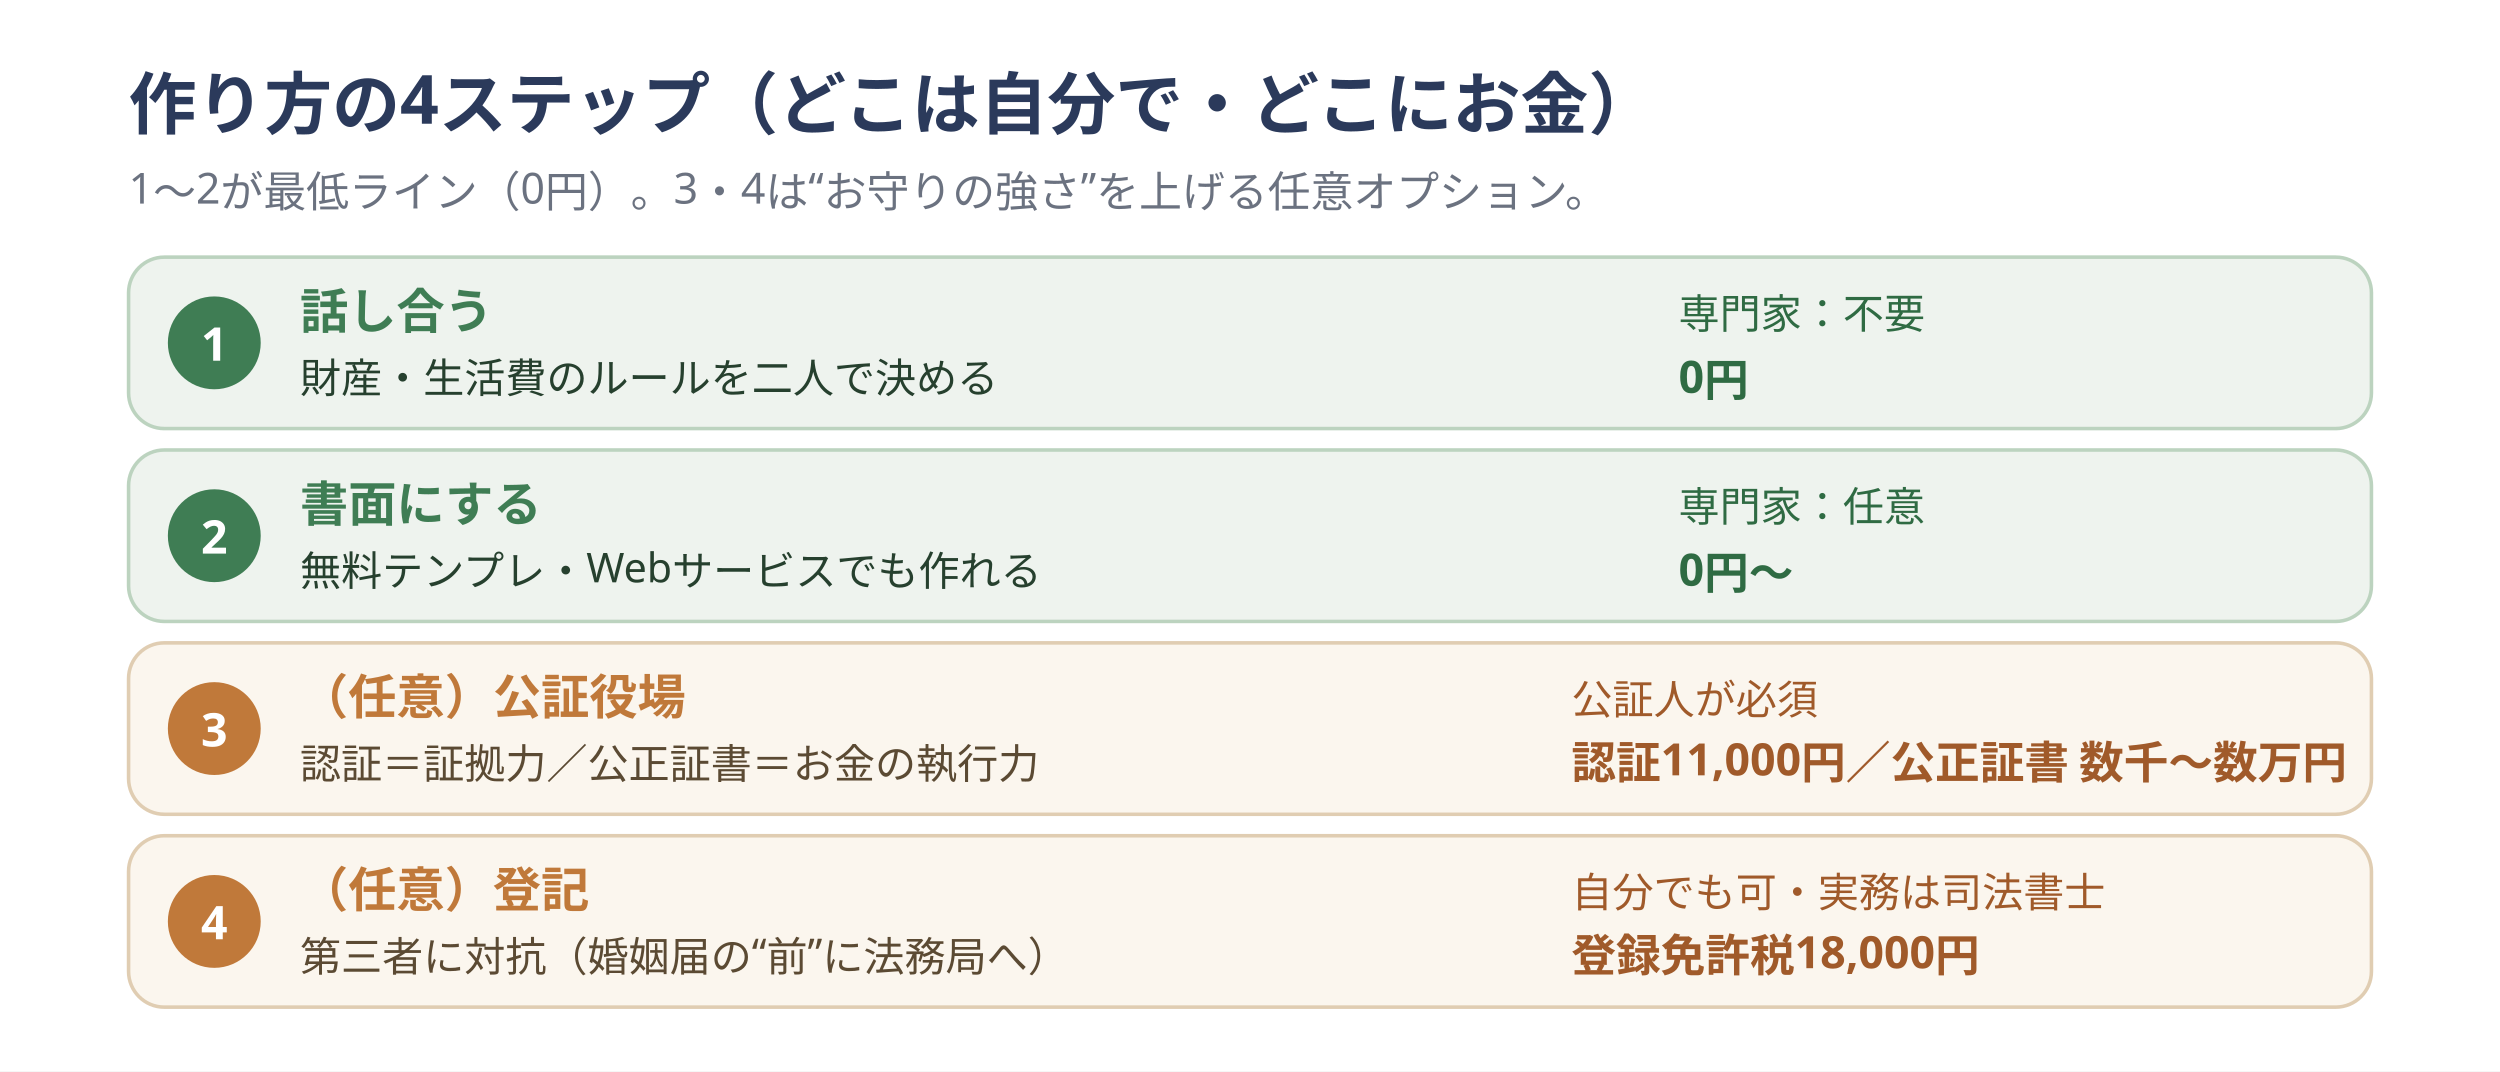
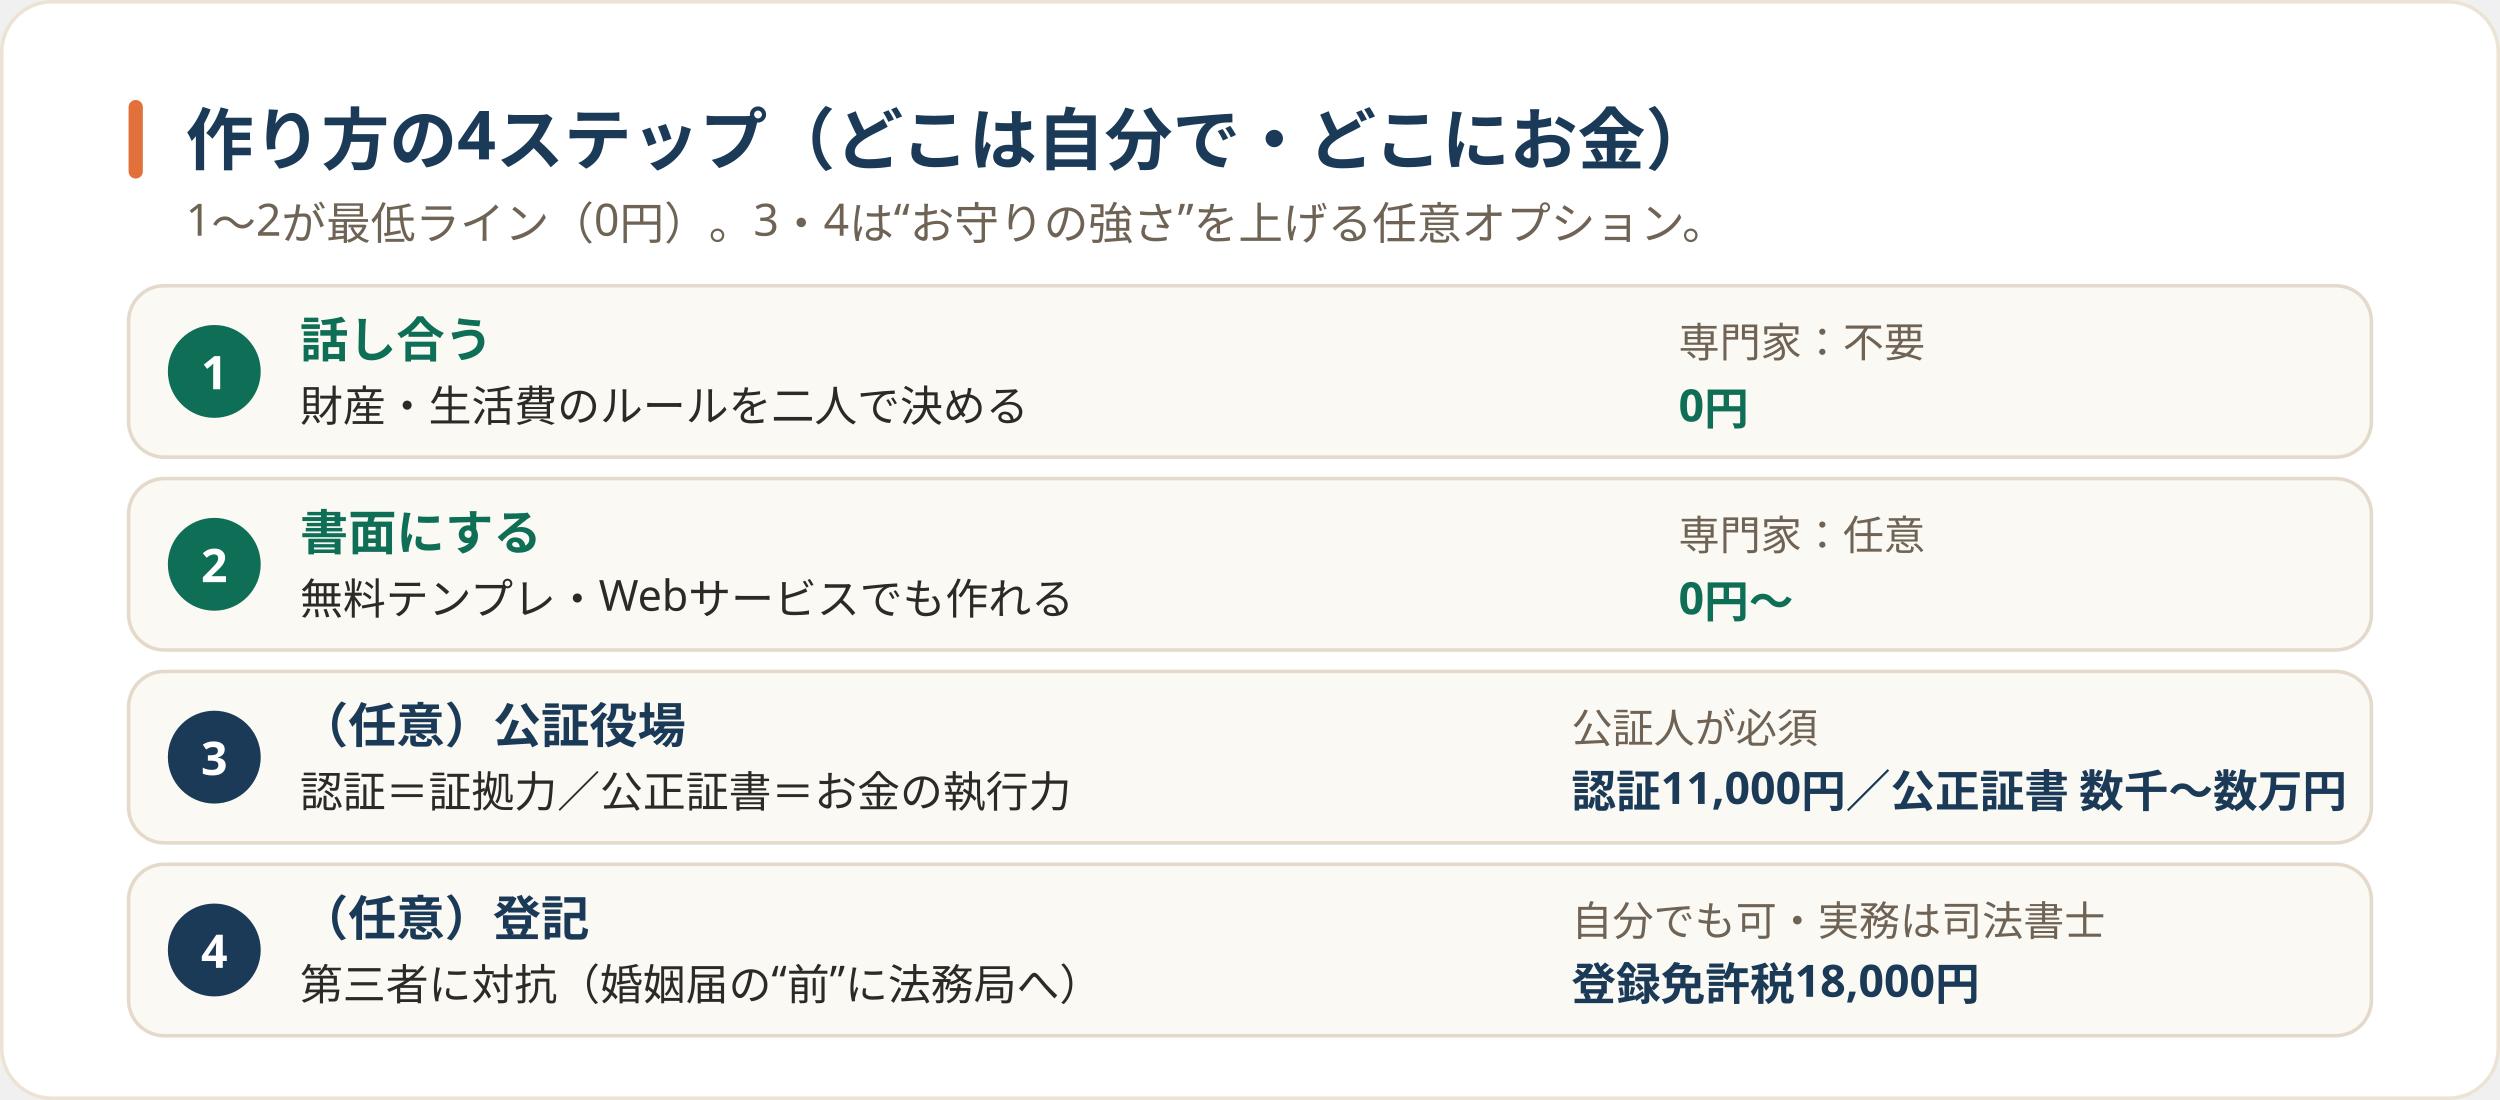
- <svg xmlns="http://www.w3.org/2000/svg" viewBox="0 0 700 300" role="img" aria-labelledby="t" font-family="'Noto Sans JP','Hiragino Kaku Gothic ProN',sans-serif">
-   <rect width="700" height="300" fill="#ffffff" />
-   <text x="36" y="36" font-size="19" font-weight="700" fill="#2b3a5b">作り方の4ステップ（どこは自分で・どこにお金）</text>
-   <text x="36" y="57" font-size="12" fill="#6b7280">1〜2が最低ライン（0円）。3・4は“お守りの強さ”を上げる任意オプション。</text>
-   <rect x="36" y="72" width="628" height="48" rx="10" fill="#eef3ee" stroke="#bcd3bf" />
-   <circle cx="60" cy="96" r="13" fill="#3f7d54" />
-   <text x="60" y="101" font-size="13" font-weight="700" fill="#fff" text-anchor="middle">1</text>
-   <text x="84" y="92" font-size="13.5" font-weight="700" fill="#3f7d54">話し合う</text>
-   <text x="84" y="110" font-size="11.5" fill="#26402e">財産・生活費のルールを二人で決める</text>
-   <text x="470" y="92" font-size="11.5" fill="#2f6b43">専門家：不要</text>
-   <text x="470" y="110" font-size="12.5" font-weight="700" fill="#2f6b43">0円</text>
-   <rect x="36" y="126" width="628" height="48" rx="10" fill="#eef3ee" stroke="#bcd3bf" />
-   <circle cx="60" cy="150" r="13" fill="#3f7d54" />
-   <text x="60" y="155" font-size="13" font-weight="700" fill="#fff" text-anchor="middle">2</text>
-   <text x="84" y="146" font-size="13.5" font-weight="700" fill="#3f7d54">書面にする</text>
-   <text x="84" y="164" font-size="11.5" fill="#26402e">無料テンプレ・Webサービスでも作れる</text>
-   <text x="470" y="146" font-size="11.5" fill="#2f6b43">専門家：任意</text>
-   <text x="470" y="164" font-size="12.5" font-weight="700" fill="#2f6b43">0円〜</text>
-   <rect x="36" y="180" width="628" height="48" rx="10" fill="#fbf6ee" stroke="#e0cdb2" />
-   <circle cx="60" cy="204" r="13" fill="#c0793a" />
-   <text x="60" y="209" font-size="13" font-weight="700" fill="#fff" text-anchor="middle">3</text>
-   <text x="84" y="200" font-size="13.5" font-weight="700" fill="#c0793a">（任意）公証役場</text>
-   <text x="84" y="218" font-size="11.5" fill="#5b4a33">認証＝証拠力／公正証書＝お金の執行力</text>
-   <text x="440" y="200" font-size="11.5" fill="#a05a2a">公証人が必須</text>
-   <text x="440" y="218" font-size="12.5" font-weight="700" fill="#a05a2a">認証11,000円／公正証書 数千〜数万円</text>
-   <rect x="36" y="234" width="628" height="48" rx="10" fill="#fbf6ee" stroke="#e0cdb2" />
-   <circle cx="60" cy="258" r="13" fill="#c0793a" />
-   <text x="60" y="263" font-size="13" font-weight="700" fill="#fff" text-anchor="middle">4</text>
-   <text x="84" y="254" font-size="13.5" font-weight="700" fill="#c0793a">（任意）登記</text>
-   <text x="84" y="272" font-size="11.5" fill="#5b4a33">第三者に対抗（婚姻届の“前”に法務局へ）</text>
-   <text x="440" y="254" font-size="11.5" fill="#a05a2a">自分でも可・実務は司法書士</text>
-   <text x="440" y="272" font-size="12.5" font-weight="700" fill="#a05a2a">登録免許税18,000円</text>
+ <svg xmlns="http://www.w3.org/2000/svg" viewBox="0 0 700 308" role="img" aria-labelledby="t" font-family="'Zen Kaku Gothic New','Noto Sans JP','Hiragino Kaku Gothic ProN',sans-serif">
+   <rect x="0.5" y="0.5" width="699" height="307" rx="14" fill="#FFFFFF" stroke="#ECE3D5" />
+   <rect x="36" y="28" width="4" height="22" rx="2" fill="#E2703A" />
+   <text x="52" y="46" font-size="19" font-weight="800" fill="#1B3A57">作り方の4ステップ（どこは自分で・どこにお金）</text>
+   <text x="52" y="66" font-size="12.5" fill="#6E6354">1〜2が最低ライン（0円）。3・4は“お守りの強さ”を上げる任意オプション。</text>
+   <rect x="36" y="80" width="628" height="48" rx="10" fill="#FBF9F4" stroke="#E4DACB" />
+   <circle cx="60" cy="104" r="13" fill="#0F6E56" />
+   <text x="60" y="109" font-size="13" font-weight="700" fill="#FFFFFF" text-anchor="middle">1</text>
+   <text x="84" y="100" font-size="13.5" font-weight="700" fill="#0F6E56">話し合う</text>
+   <text x="84" y="118" font-size="12" fill="#2C2A26">財産・生活費のルールを二人で決める</text>
+   <text x="470" y="100" font-size="11.5" fill="#6E6354">専門家：不要</text>
+   <text x="470" y="118" font-size="12.5" font-weight="700" fill="#0F6E56">0円</text>
+   <rect x="36" y="134" width="628" height="48" rx="10" fill="#FBF9F4" stroke="#E4DACB" />
+   <circle cx="60" cy="158" r="13" fill="#0F6E56" />
+   <text x="60" y="163" font-size="13" font-weight="700" fill="#FFFFFF" text-anchor="middle">2</text>
+   <text x="84" y="154" font-size="13.5" font-weight="700" fill="#0F6E56">書面にする</text>
+   <text x="84" y="172" font-size="12" fill="#2C2A26">無料テンプレ・Webサービスでも作れる</text>
+   <text x="470" y="154" font-size="11.5" fill="#6E6354">専門家：任意</text>
+   <text x="470" y="172" font-size="12.5" font-weight="700" fill="#0F6E56">0円〜</text>
+   <rect x="36" y="188" width="628" height="48" rx="10" fill="#FBF9F4" stroke="#E4DACB" />
+   <circle cx="60" cy="212" r="13" fill="#1B3A57" />
+   <text x="60" y="217" font-size="13" font-weight="700" fill="#FFFFFF" text-anchor="middle">3</text>
+   <text x="84" y="208" font-size="13.5" font-weight="700" fill="#1B3A57">（任意）公証役場</text>
+   <text x="84" y="226" font-size="12" fill="#2C2A26">認証＝証拠力／公正証書＝お金の執行力</text>
+   <text x="440" y="208" font-size="11.5" fill="#6E6354">公証人が必須</text>
+   <text x="440" y="226" font-size="12.5" font-weight="700" fill="#1B3A57">認証11,000円／公正証書 数千〜数万円</text>
+   <rect x="36" y="242" width="628" height="48" rx="10" fill="#FBF9F4" stroke="#E4DACB" />
+   <circle cx="60" cy="266" r="13" fill="#1B3A57" />
+   <text x="60" y="271" font-size="13" font-weight="700" fill="#FFFFFF" text-anchor="middle">4</text>
+   <text x="84" y="262" font-size="13.5" font-weight="700" fill="#1B3A57">（任意）登記</text>
+   <text x="84" y="280" font-size="12" fill="#2C2A26">第三者に対抗（婚姻届の“前”に法務局へ）</text>
+   <text x="440" y="262" font-size="11.5" fill="#6E6354">自分でも可・実務は司法書士</text>
+   <text x="440" y="280" font-size="12.5" font-weight="700" fill="#1B3A57">登録免許税18,000円</text>
</svg>
